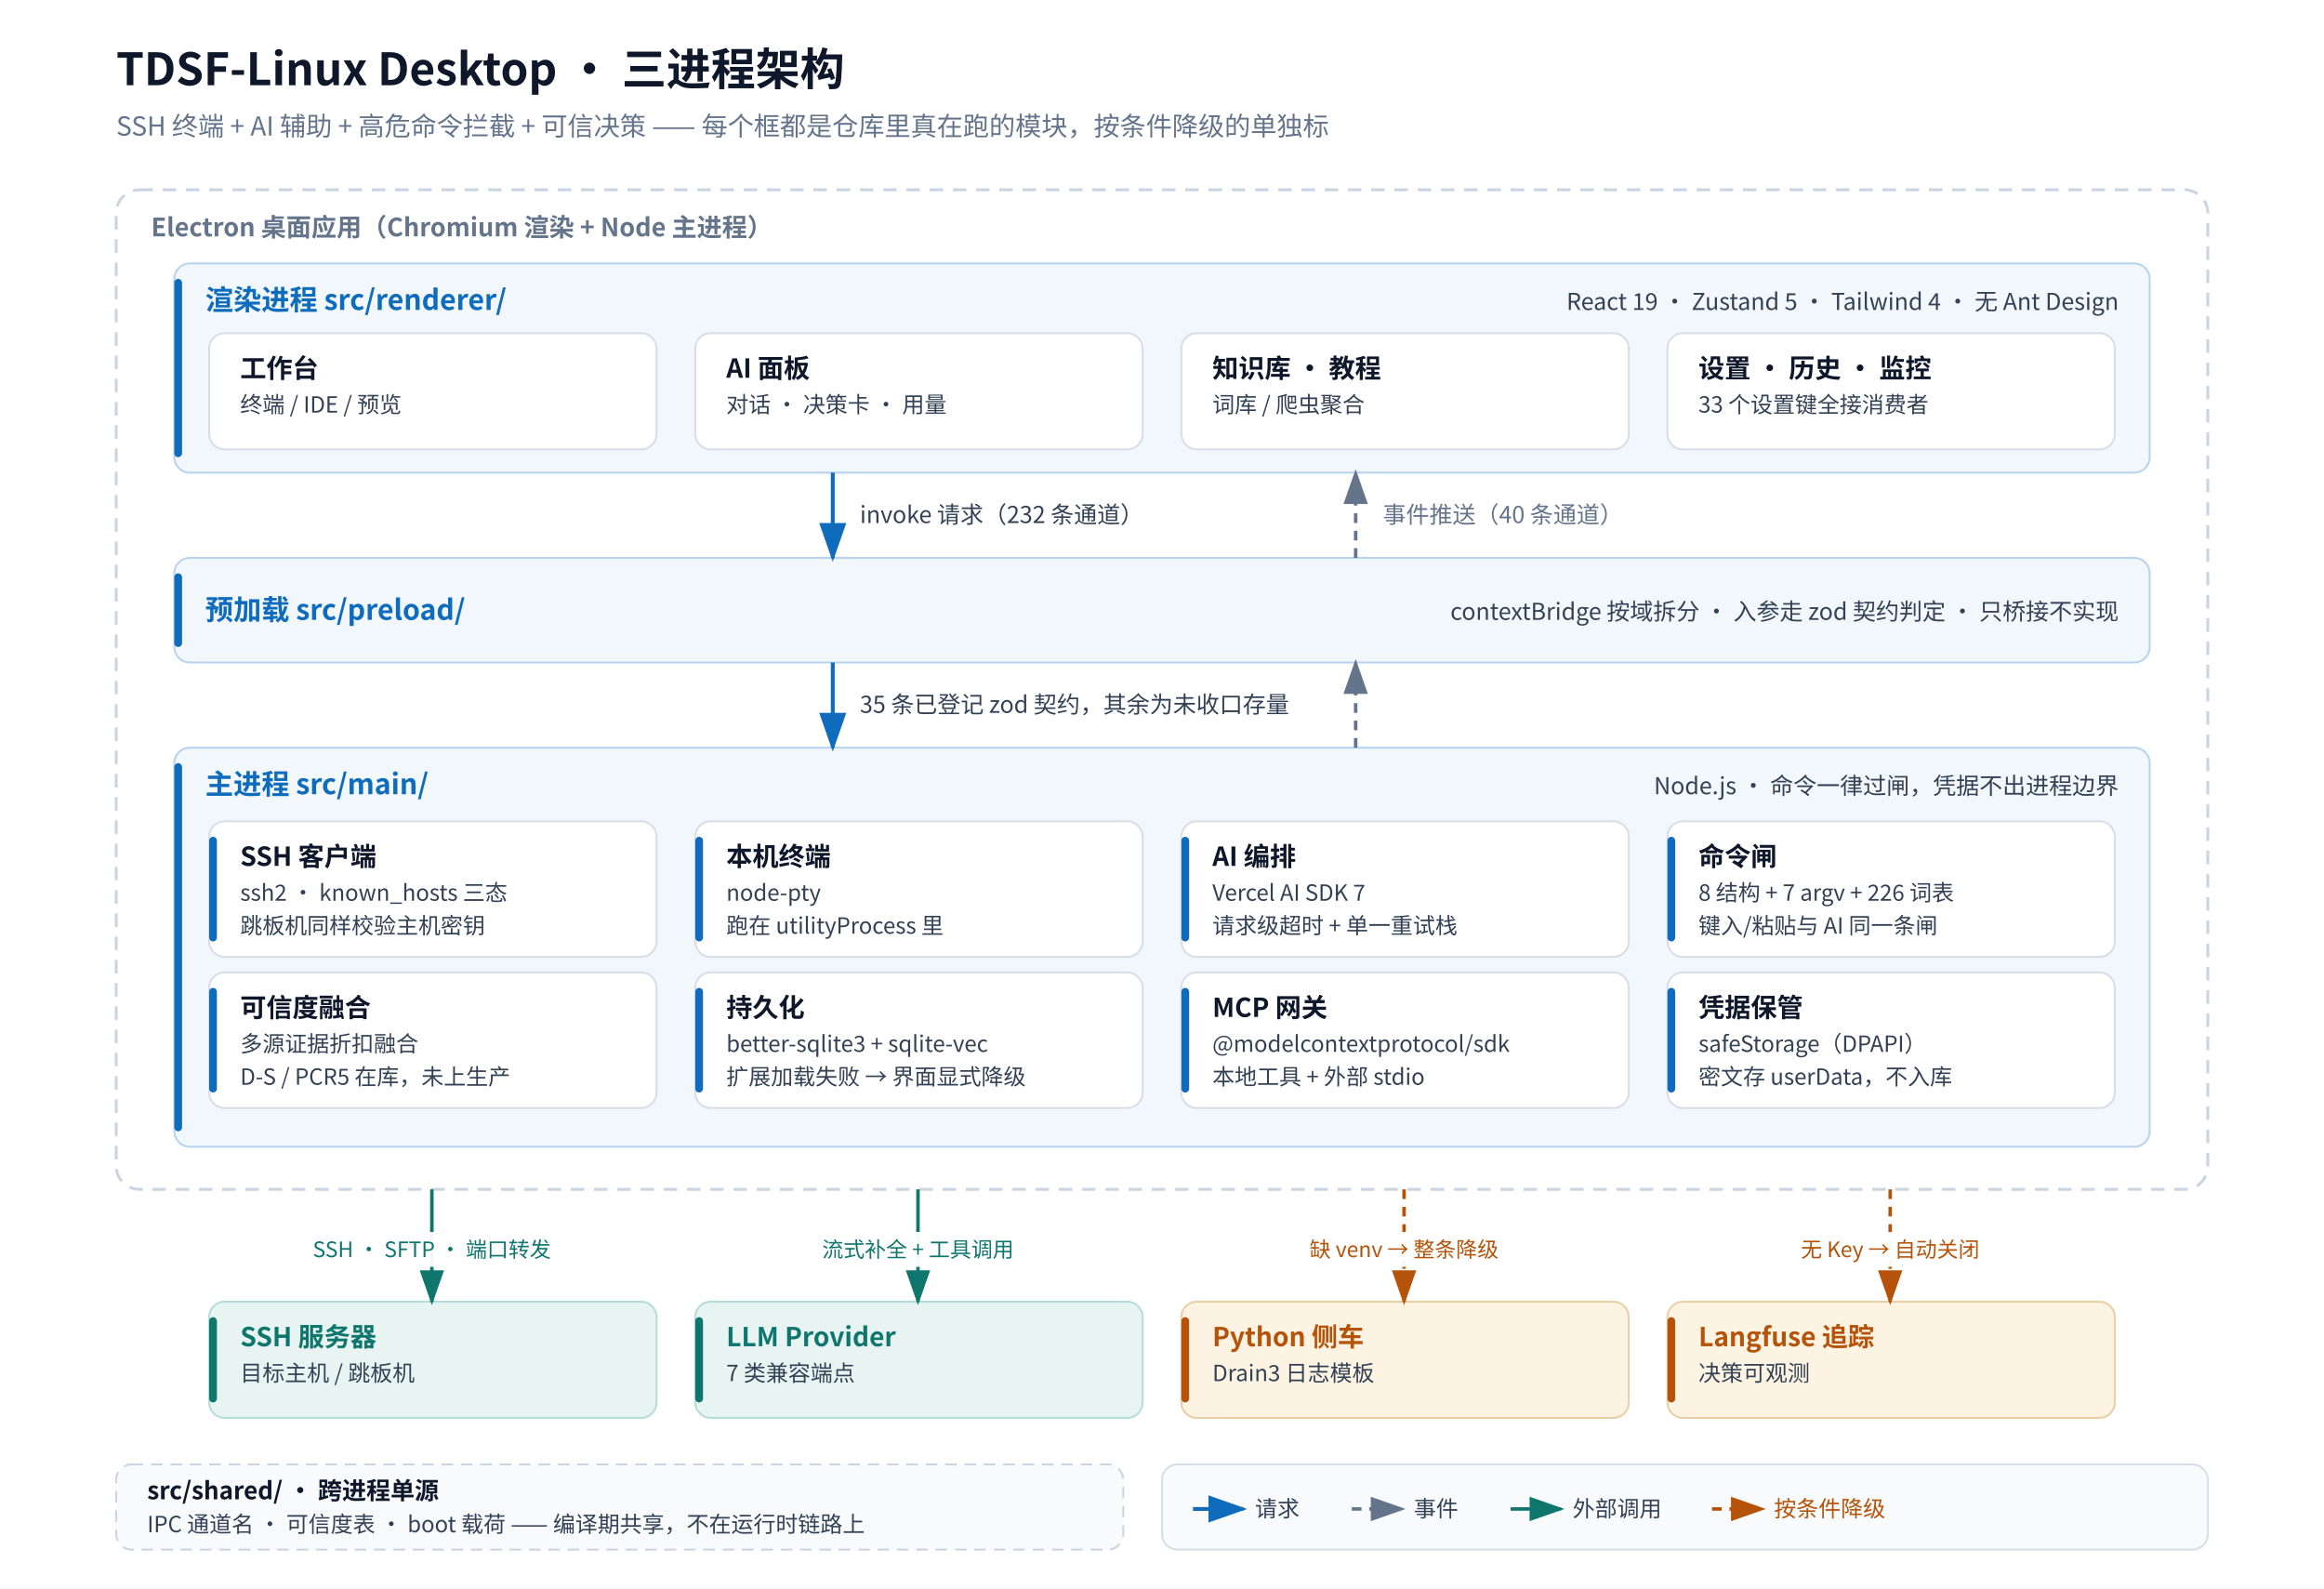
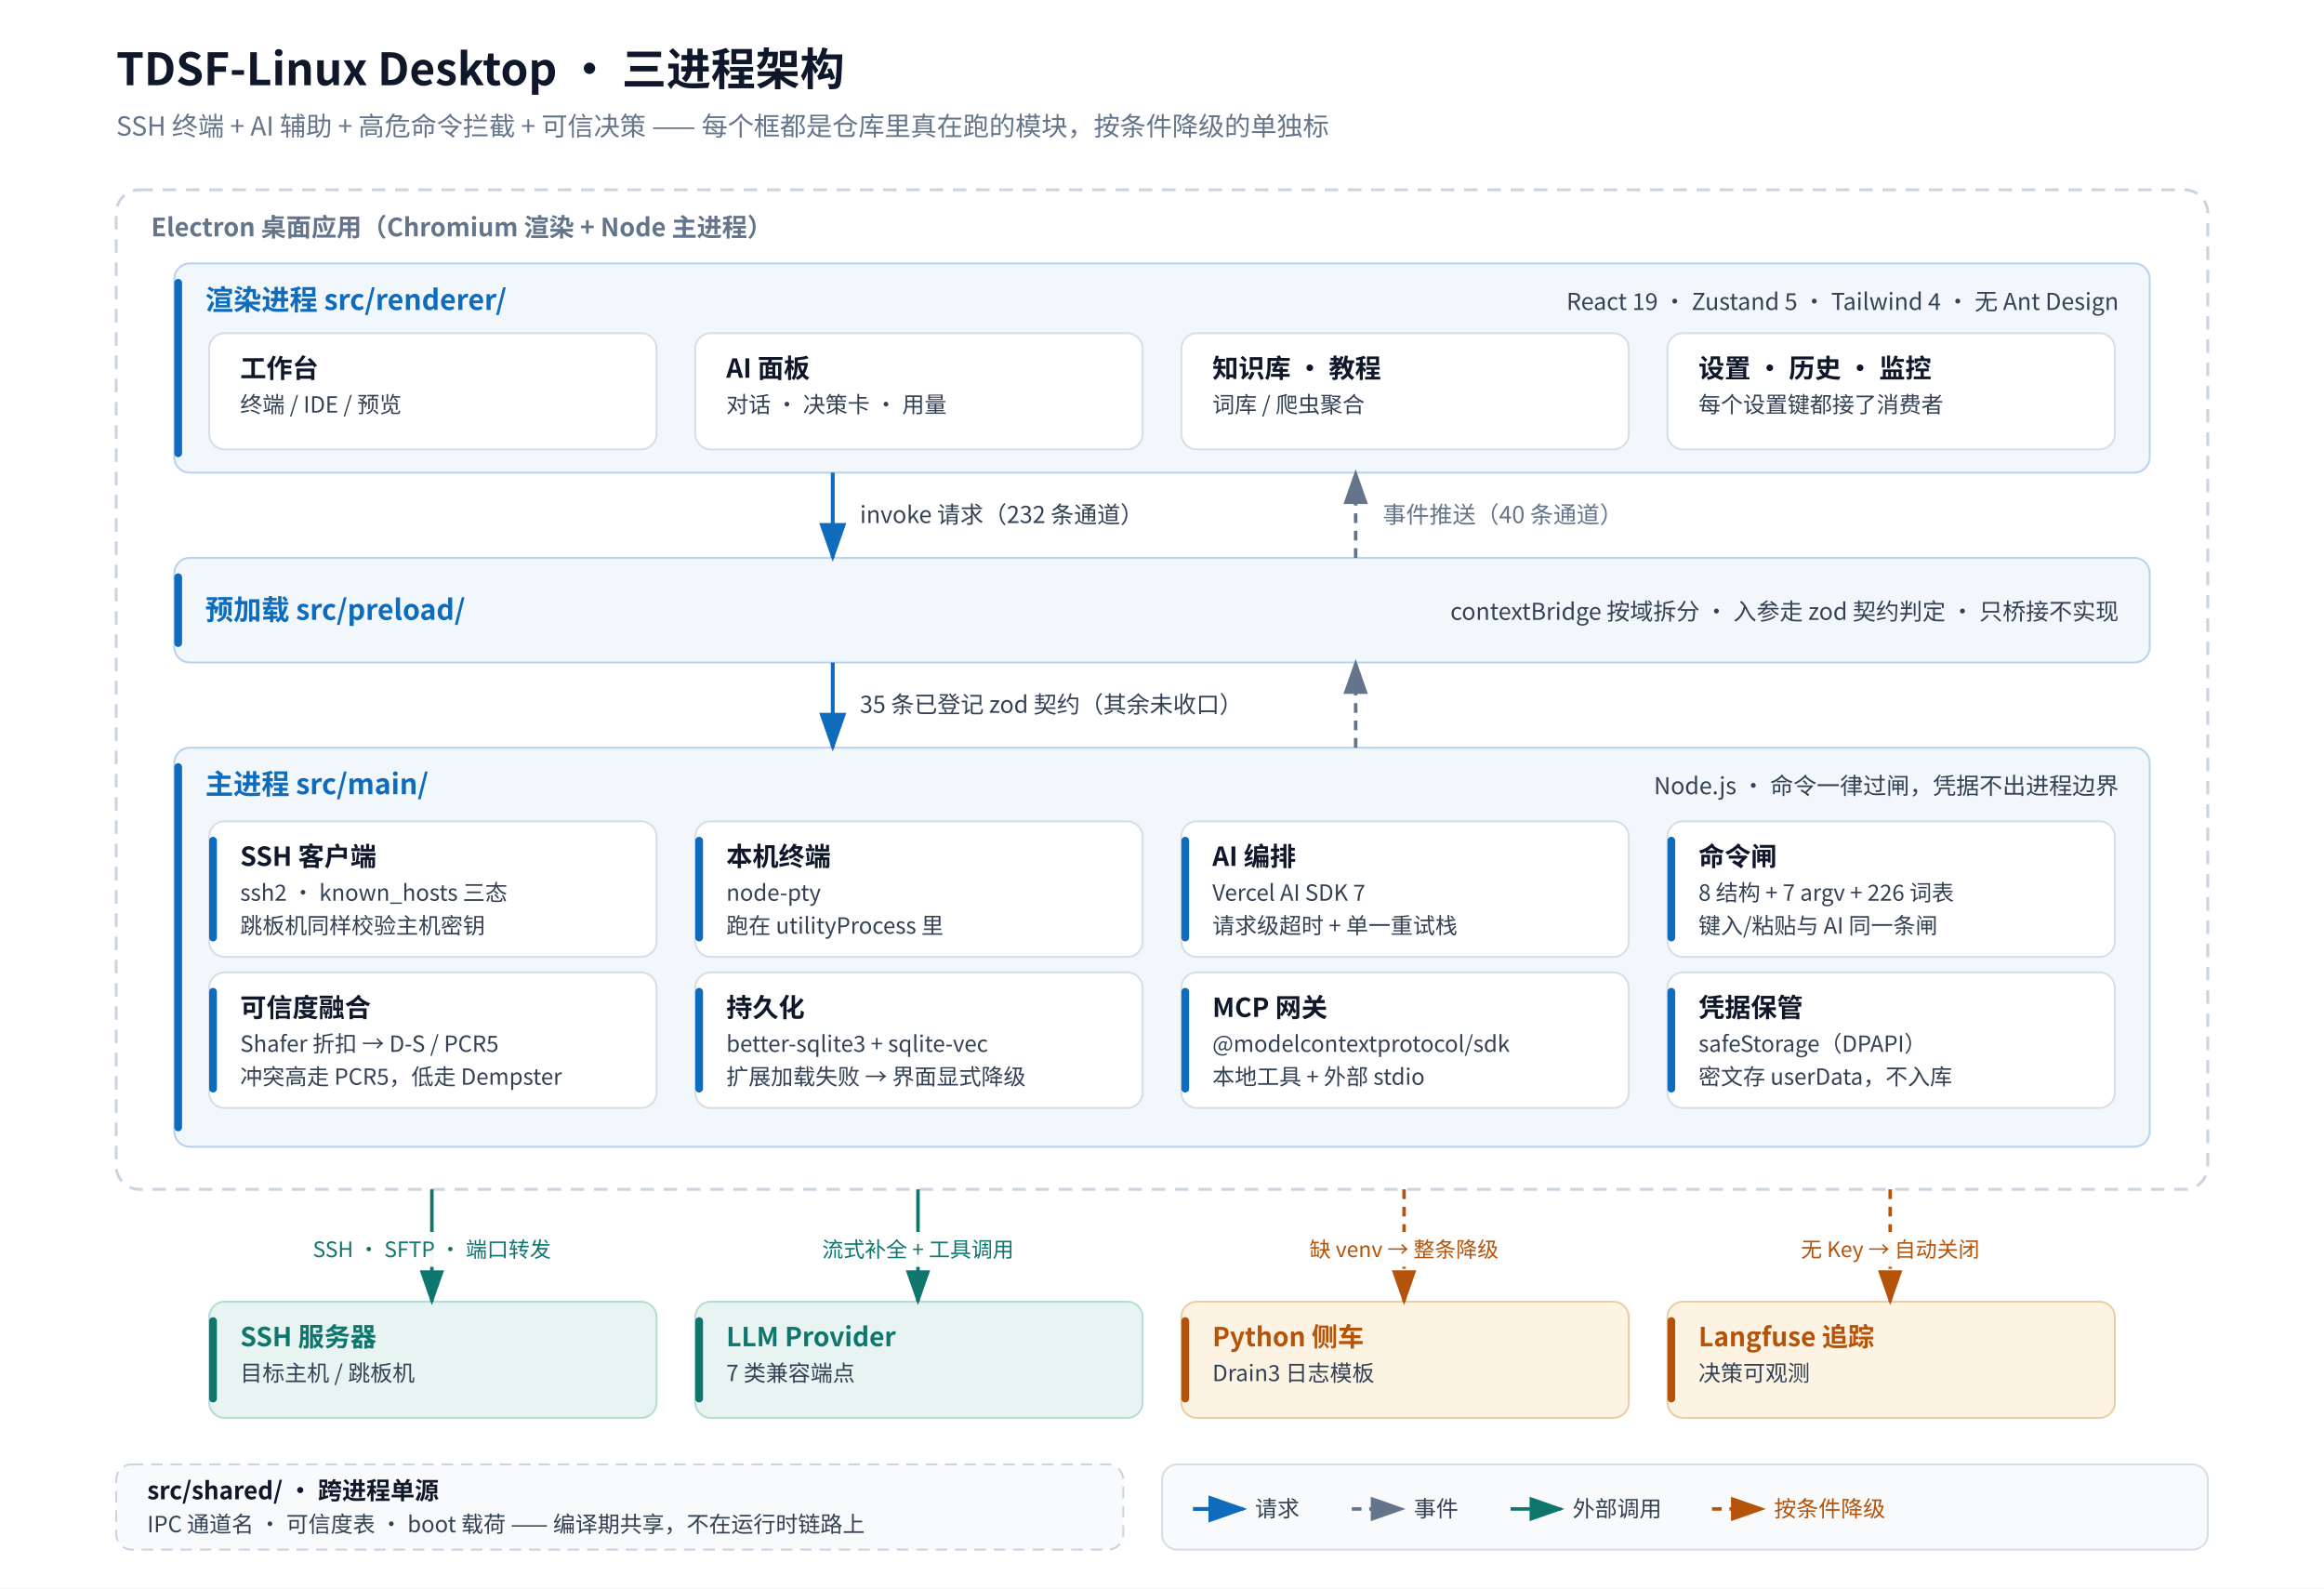
<svg xmlns="http://www.w3.org/2000/svg" viewBox="0 0 1200 820" width="1200" height="820" font-family="system-ui, -apple-system, 'Segoe UI', 'Microsoft YaHei', 'Noto Sans CJK SC', sans-serif">
  <defs>
    <marker id="ar-blue" markerWidth="10" markerHeight="7" refX="9" refY="3.5" orient="auto">
      <polygon points="0 0, 10 3.5, 0 7" fill="#0f6cbd" />
    </marker>
    <marker id="ar-gray" markerWidth="10" markerHeight="7" refX="9" refY="3.5" orient="auto">
      <polygon points="0 0, 10 3.5, 0 7" fill="#64748b" />
    </marker>
    <marker id="ar-teal" markerWidth="10" markerHeight="7" refX="9" refY="3.5" orient="auto">
      <polygon points="0 0, 10 3.5, 0 7" fill="#0f766e" />
    </marker>
    <marker id="ar-amber" markerWidth="10" markerHeight="7" refX="9" refY="3.5" orient="auto">
      <polygon points="0 0, 10 3.5, 0 7" fill="#b45309" />
    </marker>
  </defs>
  <rect x="0" y="0" width="1200" height="820" fill="#ffffff" />
-   <text x="60" y="44" font-size="23" font-weight="700" fill="#0f172a">TDSF-Linux Desktop · 三进程架构</text>
+   <text x="60" y="44" font-size="23" fill="#0f172a" font-weight="700">TDSF-Linux Desktop · 三进程架构</text>
  <text x="60" y="70" font-size="13.5" fill="#64748b">SSH 终端 + AI 辅助 + 高危命令拦截 + 可信决策 —— 每个框都是仓库里真在跑的模块，按条件降级的单独标</text>
  <rect x="60" y="98" width="1080" height="516" rx="12" fill="none" stroke="#cbd5e1" stroke-width="1.5" stroke-dasharray="7 5" />
  <text x="78" y="122" font-size="13" fill="#64748b" font-weight="700">Electron 桌面应用（Chromium 渲染 + Node 主进程）</text>
  <rect x="90" y="136" width="1020" height="108" rx="8" fill="#f2f7fc" stroke="#b8d3ef" stroke-width="1" />
  <rect x="90" y="144" width="4" height="92" rx="2" fill="#0f6cbd" />
  <text x="106" y="160" font-size="14.5" fill="#0f6cbd" font-weight="700">渲染进程  src/renderer/</text>
  <text x="1094" y="160" font-size="12" fill="#334155" text-anchor="end">React 19 · Zustand 5 · Tailwind 4 · 无 Ant Design</text>
  <rect x="108" y="172" width="231" height="60" rx="8" fill="#ffffff" stroke="#d7dee7" stroke-width="1" />
  <text x="124" y="195" font-size="13.5" fill="#0f172a" font-weight="600">工作台</text>
  <text x="124" y="213" font-size="11.5" fill="#334155">终端 / IDE / 预览</text>
  <rect x="359" y="172" width="231" height="60" rx="8" fill="#ffffff" stroke="#d7dee7" stroke-width="1" />
  <text x="375" y="195" font-size="13.5" fill="#0f172a" font-weight="600">AI 面板</text>
  <text x="375" y="213" font-size="11.5" fill="#334155">对话 · 决策卡 · 用量</text>
  <rect x="610" y="172" width="231" height="60" rx="8" fill="#ffffff" stroke="#d7dee7" stroke-width="1" />
  <text x="626" y="195" font-size="13.5" fill="#0f172a" font-weight="600">知识库 · 教程</text>
  <text x="626" y="213" font-size="11.5" fill="#334155">词库 / 爬虫聚合</text>
  <rect x="861" y="172" width="231" height="60" rx="8" fill="#ffffff" stroke="#d7dee7" stroke-width="1" />
  <text x="877" y="195" font-size="13.5" fill="#0f172a" font-weight="600">设置 · 历史 · 监控</text>
-   <text x="877" y="213" font-size="11.5" fill="#334155">33 个设置键全接消费者</text>
+   <text x="877" y="213" font-size="11.5" fill="#334155">每个设置键都接了消费者</text>
  <rect x="90" y="288" width="1020" height="54" rx="8" fill="#f2f7fc" stroke="#b8d3ef" stroke-width="1" />
  <rect x="90" y="296" width="4" height="38" rx="2" fill="#0f6cbd" />
  <text x="106" y="320" font-size="14.5" fill="#0f6cbd" font-weight="700">预加载  src/preload/</text>
  <text x="1094" y="320" font-size="12" fill="#334155" text-anchor="end">contextBridge 按域拆分 · 入参走 zod 契约判定 · 只桥接不实现</text>
  <rect x="90" y="386" width="1020" height="206" rx="8" fill="#f2f7fc" stroke="#b8d3ef" stroke-width="1" />
  <rect x="90" y="394" width="4" height="190" rx="2" fill="#0f6cbd" />
  <text x="106" y="410" font-size="14.5" fill="#0f6cbd" font-weight="700">主进程  src/main/</text>
  <text x="1094" y="410" font-size="12" fill="#334155" text-anchor="end">Node.js · 命令一律过闸，凭据不出进程边界</text>
  <rect x="108" y="424" width="231" height="70" rx="8" fill="#ffffff" stroke="#d7dee7" stroke-width="1" />
  <rect x="108" y="432" width="4" height="54" rx="2" fill="#0f6cbd" />
  <text x="124" y="447" font-size="13.5" fill="#0f172a" font-weight="600">SSH 客户端</text>
  <text x="124" y="465" font-size="11.5" fill="#334155">ssh2 · known_hosts 三态</text>
  <text x="124" y="482" font-size="11.5" fill="#334155">跳板机同样校验主机密钥</text>
  <rect x="359" y="424" width="231" height="70" rx="8" fill="#ffffff" stroke="#d7dee7" stroke-width="1" />
  <rect x="359" y="432" width="4" height="54" rx="2" fill="#0f6cbd" />
  <text x="375" y="447" font-size="13.5" fill="#0f172a" font-weight="600">本机终端</text>
  <text x="375" y="465" font-size="11.5" fill="#334155">node-pty</text>
  <text x="375" y="482" font-size="11.5" fill="#334155">跑在 utilityProcess 里</text>
  <rect x="610" y="424" width="231" height="70" rx="8" fill="#ffffff" stroke="#d7dee7" stroke-width="1" />
  <rect x="610" y="432" width="4" height="54" rx="2" fill="#0f6cbd" />
  <text x="626" y="447" font-size="13.5" fill="#0f172a" font-weight="600">AI 编排</text>
  <text x="626" y="465" font-size="11.5" fill="#334155">Vercel AI SDK 7</text>
  <text x="626" y="482" font-size="11.5" fill="#334155">请求级超时 + 单一重试栈</text>
  <rect x="861" y="424" width="231" height="70" rx="8" fill="#ffffff" stroke="#d7dee7" stroke-width="1" />
  <rect x="861" y="432" width="4" height="54" rx="2" fill="#0f6cbd" />
  <text x="877" y="447" font-size="13.5" fill="#0f172a" font-weight="600">命令闸</text>
  <text x="877" y="465" font-size="11.5" fill="#334155">8 结构 + 7 argv + 226 词表</text>
  <text x="877" y="482" font-size="11.5" fill="#334155">键入/粘贴与 AI 同一条闸</text>
  <rect x="108" y="502" width="231" height="70" rx="8" fill="#ffffff" stroke="#d7dee7" stroke-width="1" />
  <rect x="108" y="510" width="4" height="54" rx="2" fill="#0f6cbd" />
  <text x="124" y="525" font-size="13.5" fill="#0f172a" font-weight="600">可信度融合</text>
-   <text x="124" y="543" font-size="11.5" fill="#334155">多源证据折扣融合</text>
-   <text x="124" y="560" font-size="11.5" fill="#334155">D-S / PCR5 在库，未上生产</text>
+   <text x="124" y="543" font-size="11.5" fill="#334155">Shafer 折扣 → D-S / PCR5</text>
+   <text x="124" y="560" font-size="11.5" fill="#334155">冲突高走 PCR5，低走 Dempster</text>
  <rect x="359" y="502" width="231" height="70" rx="8" fill="#ffffff" stroke="#d7dee7" stroke-width="1" />
  <rect x="359" y="510" width="4" height="54" rx="2" fill="#0f6cbd" />
  <text x="375" y="525" font-size="13.5" fill="#0f172a" font-weight="600">持久化</text>
  <text x="375" y="543" font-size="11.5" fill="#334155">better-sqlite3 + sqlite-vec</text>
  <text x="375" y="560" font-size="11.5" fill="#334155">扩展加载失败 → 界面显式降级</text>
  <rect x="610" y="502" width="231" height="70" rx="8" fill="#ffffff" stroke="#d7dee7" stroke-width="1" />
  <rect x="610" y="510" width="4" height="54" rx="2" fill="#0f6cbd" />
  <text x="626" y="525" font-size="13.5" fill="#0f172a" font-weight="600">MCP 网关</text>
  <text x="626" y="543" font-size="11.5" fill="#334155">@modelcontextprotocol/sdk</text>
  <text x="626" y="560" font-size="11.5" fill="#334155">本地工具 + 外部 stdio</text>
  <rect x="861" y="502" width="231" height="70" rx="8" fill="#ffffff" stroke="#d7dee7" stroke-width="1" />
  <rect x="861" y="510" width="4" height="54" rx="2" fill="#0f6cbd" />
  <text x="877" y="525" font-size="13.5" fill="#0f172a" font-weight="600">凭据保管</text>
  <text x="877" y="543" font-size="11.5" fill="#334155">safeStorage（DPAPI）</text>
  <text x="877" y="560" font-size="11.5" fill="#334155">密文存 userData，不入库</text>
  <line x1="430" y1="244" x2="430" y2="288" stroke="#0f6cbd" stroke-width="2" marker-end="url(#ar-blue)" />
  <text x="444" y="270" font-size="12" fill="#334155">invoke 请求（232 条通道）</text>
  <line x1="700" y1="288" x2="700" y2="244" stroke="#64748b" stroke-width="1.8" stroke-dasharray="5 4" marker-end="url(#ar-gray)" />
  <text x="714" y="270" font-size="12" fill="#64748b">事件推送（40 条通道）</text>
  <line x1="430" y1="342" x2="430" y2="386" stroke="#0f6cbd" stroke-width="2" marker-end="url(#ar-blue)" />
-   <text x="444" y="368" font-size="12" fill="#334155">35 条已登记 zod 契约，其余为未收口存量</text>
+   <text x="444" y="368" font-size="12" fill="#334155">35 条已登记 zod 契约（其余未收口）</text>
  <line x1="700" y1="386" x2="700" y2="342" stroke="#64748b" stroke-width="1.8" stroke-dasharray="5 4" marker-end="url(#ar-gray)" />
  <rect x="108" y="672" width="231" height="60" rx="8" fill="#e8f4f2" stroke="#b5ddd7" stroke-width="1" />
  <rect x="108" y="680" width="4" height="44" rx="2" fill="#0f766e" />
  <text x="124" y="695" font-size="13.5" fill="#0f766e" font-weight="600">SSH 服务器</text>
  <text x="124" y="713" font-size="11.5" fill="#334155">目标主机 / 跳板机</text>
  <line x1="223" y1="614" x2="223" y2="672" stroke="#0f766e" stroke-width="1.8" marker-end="url(#ar-teal)" />
-   <rect x="158" y="636" width="131" height="18" rx="4" fill="#ffffff" opacity="0.95" />
+   <rect x="153" y="636" width="142" height="18" rx="4" fill="#ffffff" opacity="0.95" />
  <text x="223" y="649" font-size="11" fill="#0f766e" text-anchor="middle">SSH · SFTP · 端口转发</text>
  <rect x="359" y="672" width="231" height="60" rx="8" fill="#e8f4f2" stroke="#b5ddd7" stroke-width="1" />
  <rect x="359" y="680" width="4" height="44" rx="2" fill="#0f766e" />
  <text x="375" y="695" font-size="13.5" fill="#0f766e" font-weight="600">LLM Provider</text>
  <text x="375" y="713" font-size="11.5" fill="#334155">7 类兼容端点</text>
  <line x1="474" y1="614" x2="474" y2="672" stroke="#0f766e" stroke-width="1.8" marker-end="url(#ar-teal)" />
-   <rect x="430" y="636" width="89" height="18" rx="4" fill="#ffffff" opacity="0.95" />
+   <rect x="415" y="636" width="120" height="18" rx="4" fill="#ffffff" opacity="0.95" />
  <text x="474" y="649" font-size="11" fill="#0f766e" text-anchor="middle">流式补全 + 工具调用</text>
  <rect x="610" y="672" width="231" height="60" rx="8" fill="#fdf3e3" stroke="#e8cfa5" stroke-width="1" />
  <rect x="610" y="680" width="4" height="44" rx="2" fill="#b45309" />
  <text x="626" y="695" font-size="13.5" fill="#b45309" font-weight="600">Python 侧车</text>
  <text x="626" y="713" font-size="11.5" fill="#334155">Drain3 日志模板</text>
  <line x1="725" y1="614" x2="725" y2="672" stroke="#b45309" stroke-width="1.8" stroke-dasharray="5 4" marker-end="url(#ar-amber)" />
-   <rect x="674" y="636" width="103" height="18" rx="4" fill="#ffffff" opacity="0.95" />
+   <rect x="663" y="636" width="124" height="18" rx="4" fill="#ffffff" opacity="0.95" />
  <text x="725" y="649" font-size="11" fill="#b45309" text-anchor="middle">缺 venv → 整条降级</text>
  <rect x="861" y="672" width="231" height="60" rx="8" fill="#fdf3e3" stroke="#e8cfa5" stroke-width="1" />
  <rect x="861" y="680" width="4" height="44" rx="2" fill="#b45309" />
  <text x="877" y="695" font-size="13.5" fill="#b45309" font-weight="600">Langfuse 追踪</text>
  <text x="877" y="713" font-size="11.5" fill="#334155">决策可观测</text>
  <line x1="976" y1="614" x2="976" y2="672" stroke="#b45309" stroke-width="1.8" stroke-dasharray="5 4" marker-end="url(#ar-amber)" />
-   <rect x="928" y="636" width="96" height="18" rx="4" fill="#ffffff" opacity="0.95" />
+   <rect x="918" y="636" width="118" height="18" rx="4" fill="#ffffff" opacity="0.95" />
  <text x="976" y="649" font-size="11" fill="#b45309" text-anchor="middle">无 Key → 自动关闭</text>
  <rect x="60" y="756" width="520" height="44" rx="8" fill="#f8fafc" stroke="#cbd5e1" stroke-width="1" stroke-dasharray="6 4" />
  <text x="76" y="774" font-size="12.5" fill="#0f172a" font-weight="700">src/shared/ · 跨进程单源</text>
  <text x="76" y="791" font-size="11.5" fill="#334155">IPC 通道名 · 可信度表 · boot 载荷 —— 编译期共享，不在运行时链路上</text>
  <rect x="600" y="756" width="540" height="44" rx="8" fill="#f8fafc" stroke="#d7dee7" stroke-width="1" />
  <line x1="616" y1="779" x2="642" y2="779" stroke="#0f6cbd" stroke-width="2" marker-end="url(#ar-blue)" />
  <text x="648" y="783" font-size="11.5" fill="#334155">请求</text>
  <line x1="698" y1="779" x2="724" y2="779" stroke="#64748b" stroke-width="1.8" stroke-dasharray="5 4" marker-end="url(#ar-gray)" />
  <text x="730" y="783" font-size="11.5" fill="#334155">事件</text>
  <line x1="780" y1="779" x2="806" y2="779" stroke="#0f766e" stroke-width="1.8" marker-end="url(#ar-teal)" />
  <text x="812" y="783" font-size="11.5" fill="#334155">外部调用</text>
  <line x1="884" y1="779" x2="910" y2="779" stroke="#b45309" stroke-width="1.8" stroke-dasharray="5 4" marker-end="url(#ar-amber)" />
  <text x="916" y="783" font-size="11.5" fill="#b45309">按条件降级</text>
</svg>
